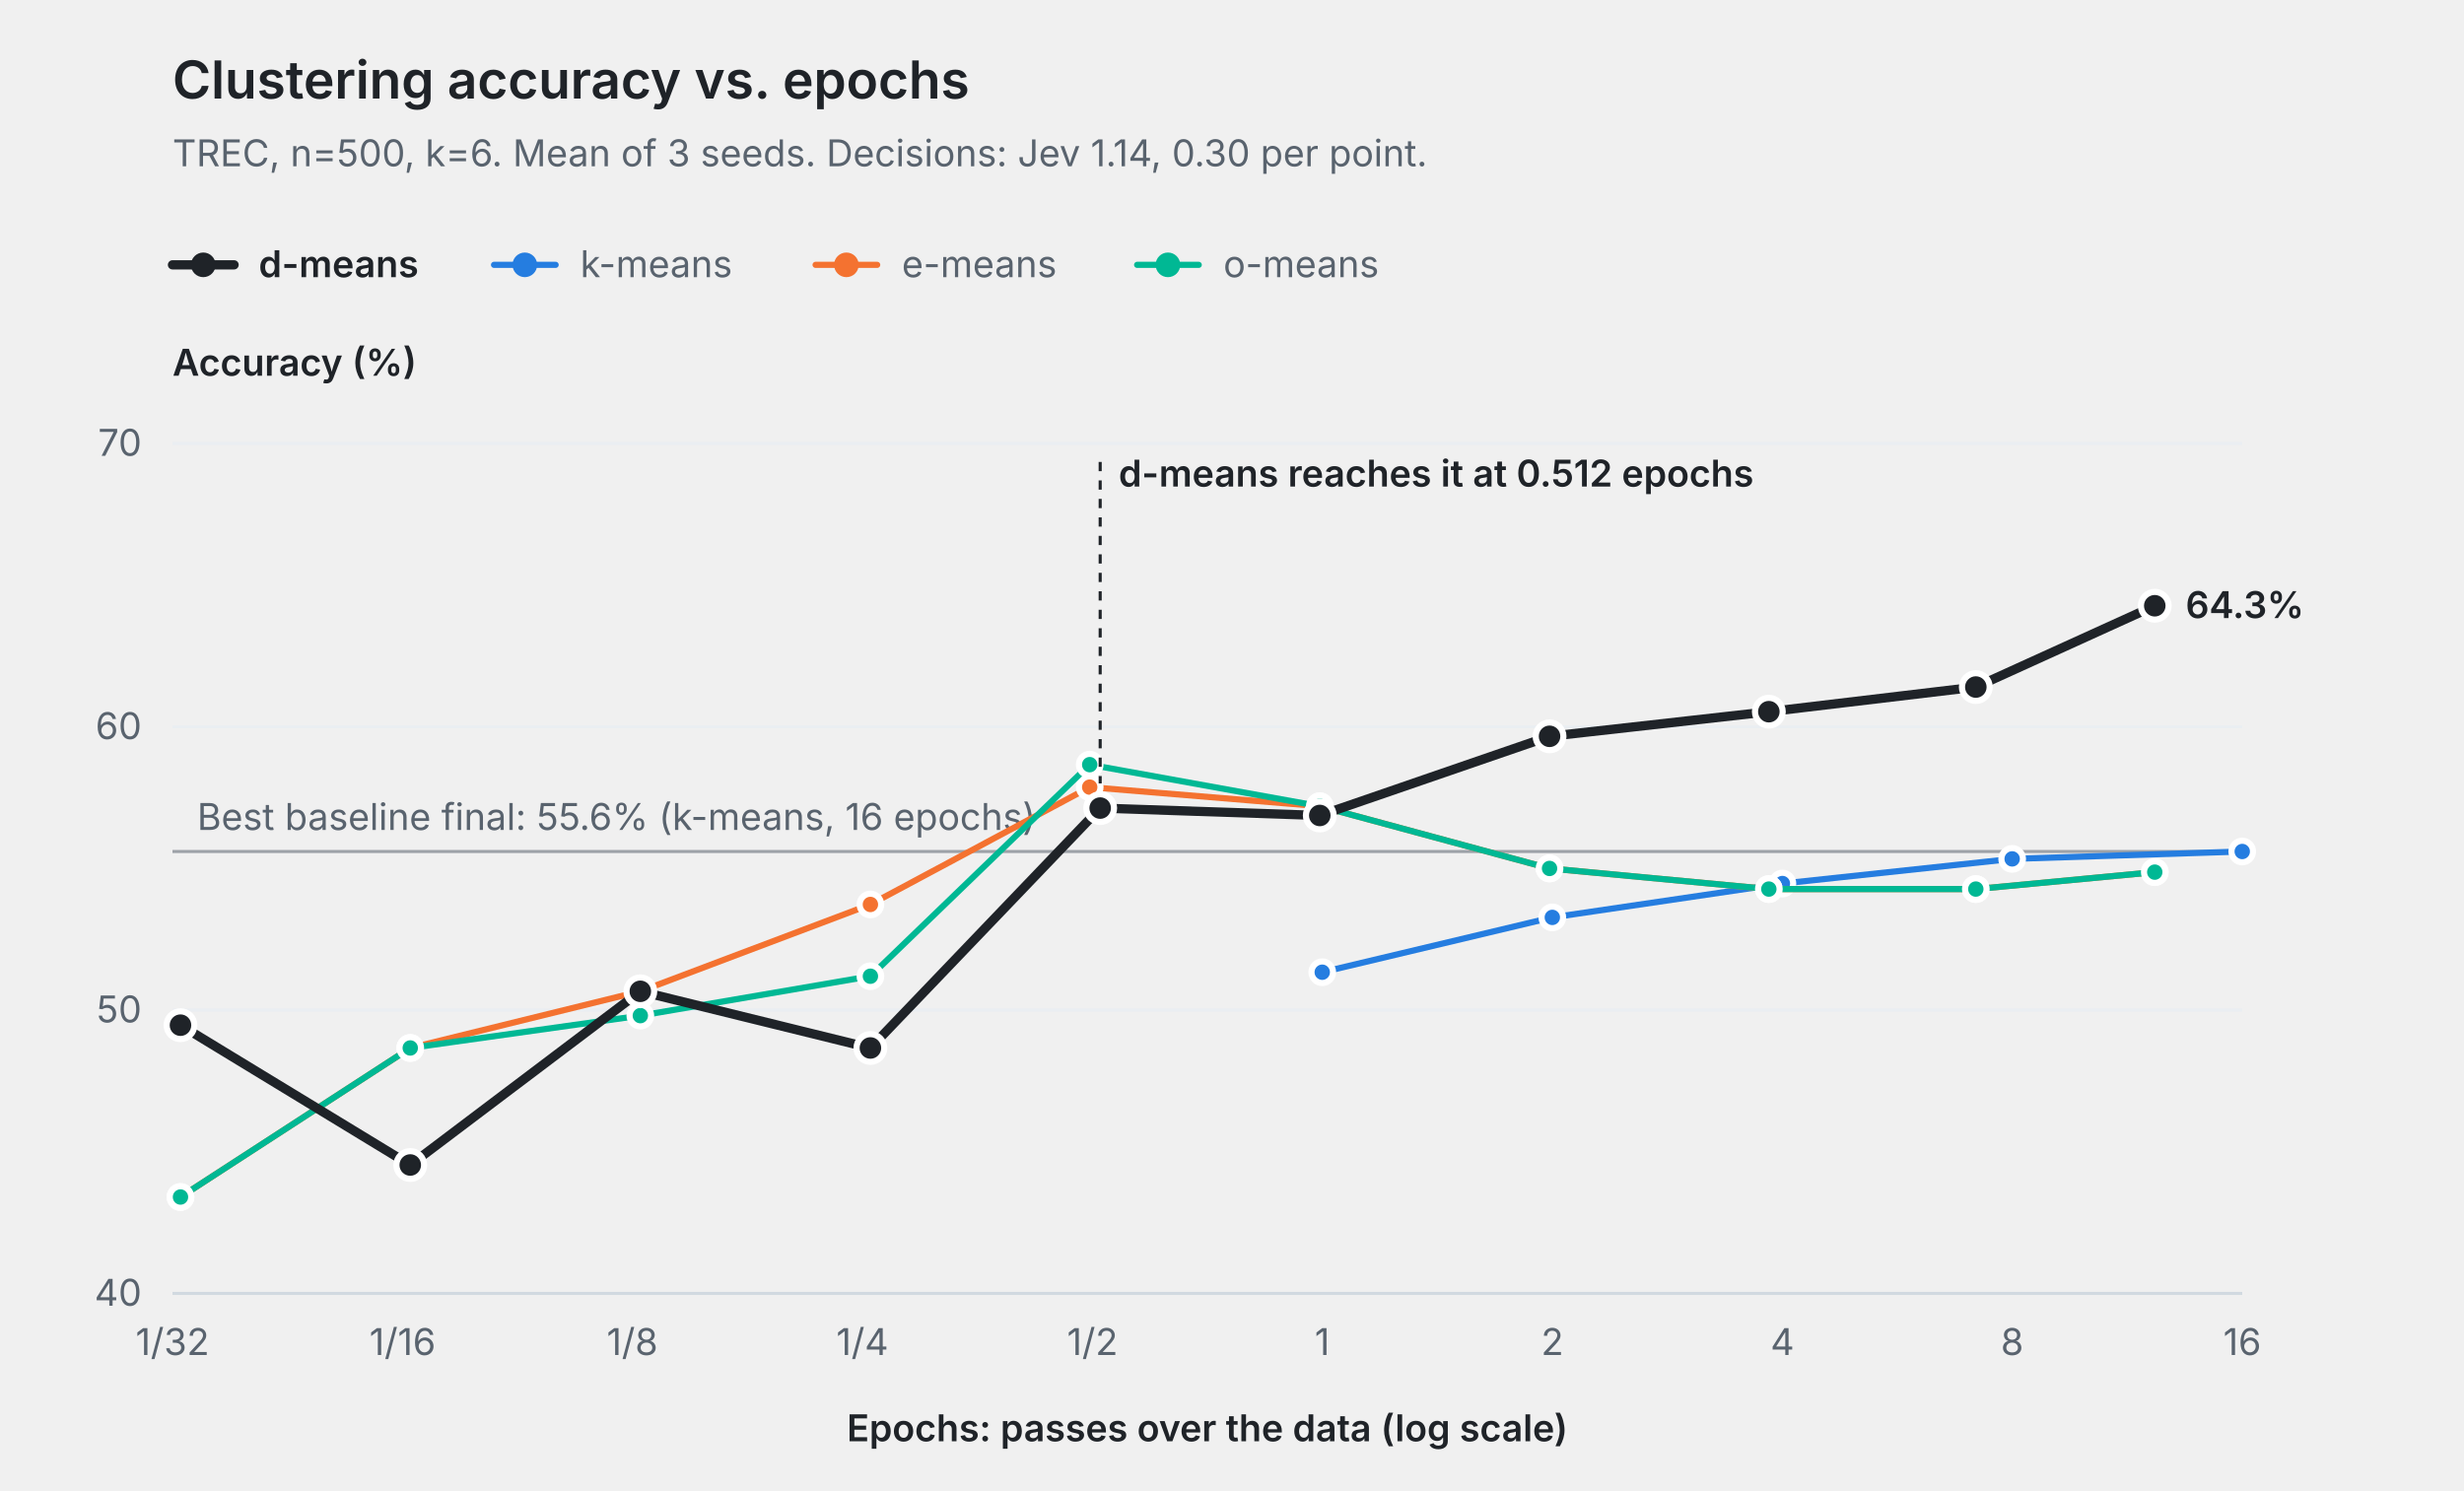
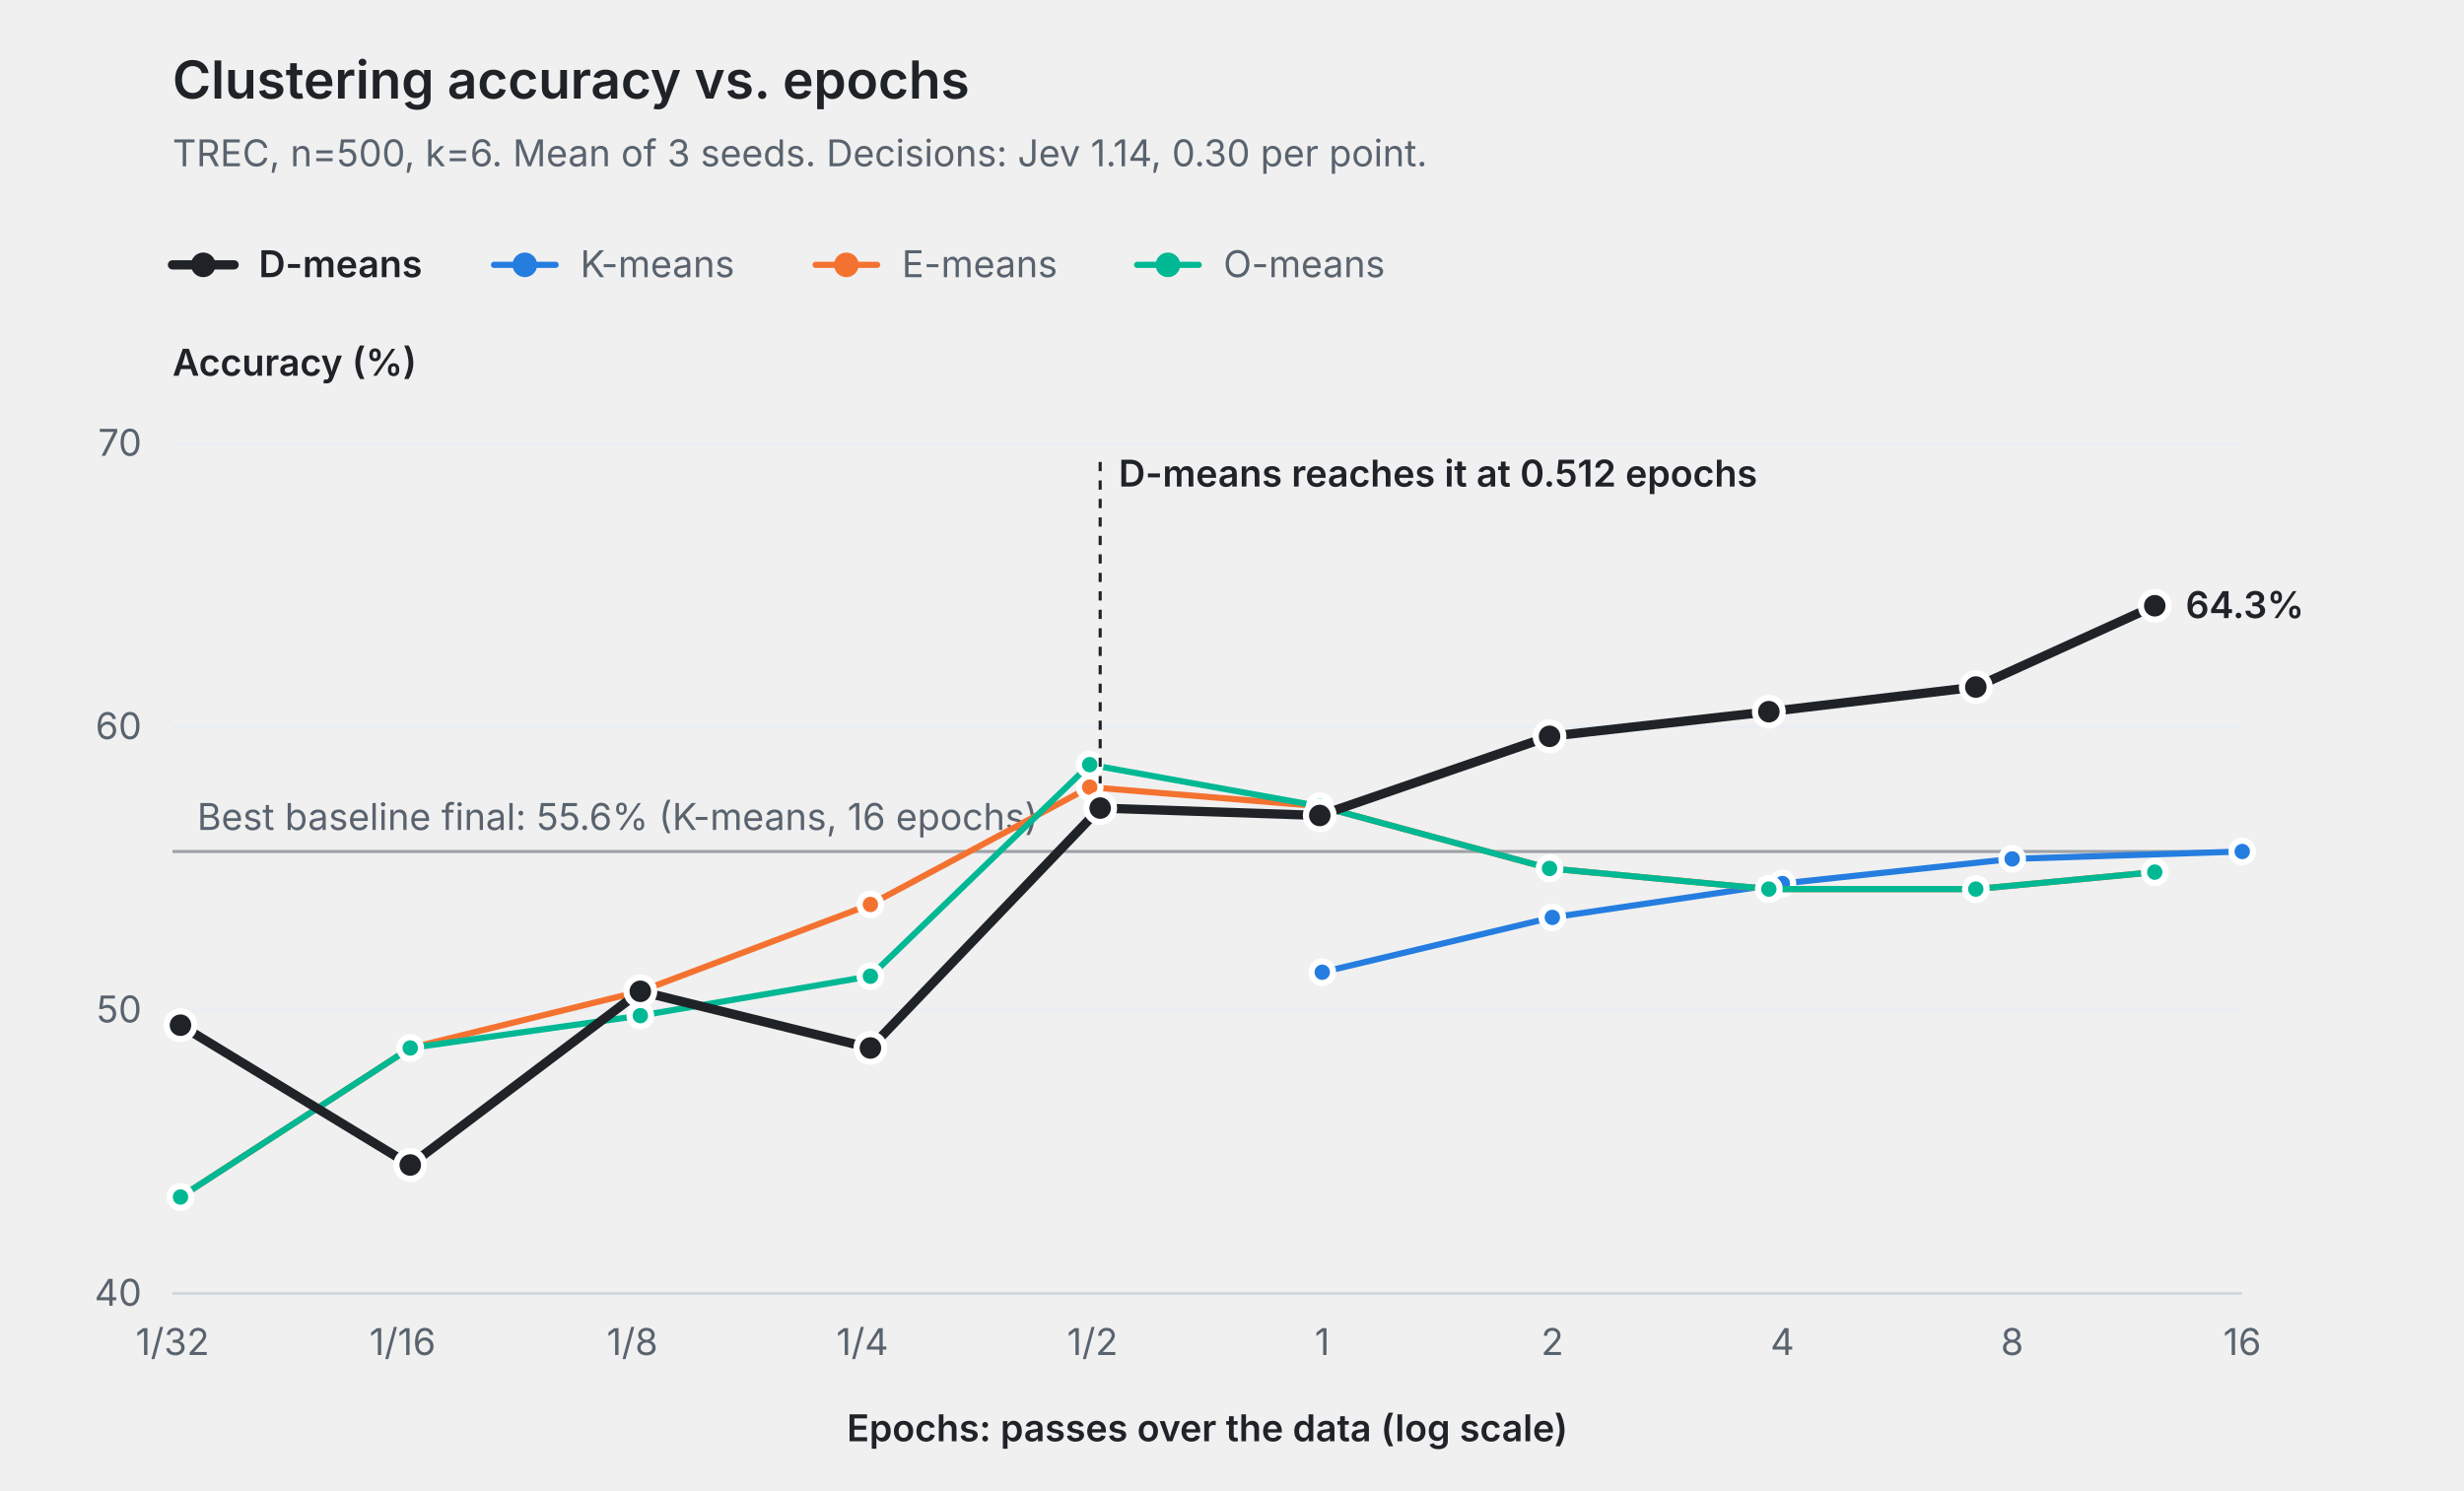
<svg xmlns="http://www.w3.org/2000/svg" viewBox="0 0 800 484" width="800" height="484" role="img" aria-labelledby="t d">
  <style>text{font-family:-apple-system,BlinkMacSystemFont,'Segoe UI',system-ui,sans-serif;fill:#59636e;font-size:12px}.h{fill:#1f2328;font-size:17px;font-weight:600}.n{font-variant-numeric:tabular-nums}.k{fill:#1f2328;font-weight:600}</style>
  <text class="h" x="56" y="32">Clustering accuracy vs. epochs</text>
  <text x="56" y="54">TREC, n=500, k=6. Mean of 3 seeds. Decisions: Jev 1.14, 0.30 per point.</text>
  <g data-legend="d-means">
    <line x1="56" y1="86" x2="76" y2="86" stroke="#1f2328" stroke-width="3" stroke-linecap="round" />
    <circle cx="66" cy="86" r="4" fill="#1f2328" />
-     <text x="84" y="90" class="k">d-means</text>
+     <text x="84" y="90" class="k">D-means</text>
  </g>
  <g data-legend="k-means">
    <line x1="160.4" y1="86" x2="180.4" y2="86" stroke="#257de0" stroke-width="2" stroke-linecap="round" />
    <circle cx="170.4" cy="86" r="4" fill="#257de0" />
-     <text x="188.4" y="90">k-means</text>
+     <text x="188.4" y="90">K-means</text>
  </g>
  <g data-legend="e-means">
    <line x1="264.8" y1="86" x2="284.8" y2="86" stroke="#f47230" stroke-width="2" stroke-linecap="round" />
    <circle cx="274.8" cy="86" r="4" fill="#f47230" />
-     <text x="292.8" y="90">e-means</text>
+     <text x="292.8" y="90">E-means</text>
  </g>
  <g data-legend="o-means">
    <line x1="369.2" y1="86" x2="389.2" y2="86" stroke="#00b894" stroke-width="2" stroke-linecap="round" />
    <circle cx="379.2" cy="86" r="4" fill="#00b894" />
-     <text x="397.2" y="90">o-means</text>
+     <text x="397.2" y="90">O-means</text>
  </g>
  <text x="56" y="122" class="k">Accuracy (%)</text>
  <line x1="56" y1="420.0" x2="728" y2="420.0" stroke="#d1d9e0" stroke-width="1" />
  <text x="46" y="424.0" text-anchor="end" class="n">40</text>
  <line x1="56" y1="328.0" x2="728" y2="328.0" stroke="#eaeef2" stroke-width="1" />
  <text x="46" y="332.0" text-anchor="end" class="n">50</text>
  <line x1="56" y1="236.0" x2="728" y2="236.0" stroke="#eaeef2" stroke-width="1" />
  <text x="46" y="240.0" text-anchor="end" class="n">60</text>
  <line x1="56" y1="144.0" x2="728" y2="144.0" stroke="#eaeef2" stroke-width="1" />
  <text x="46" y="148.0" text-anchor="end" class="n">70</text>
  <text x="56.0" y="440" text-anchor="middle" class="n">1/32</text>
  <text x="130.7" y="440" text-anchor="middle" class="n">1/16</text>
  <text x="205.3" y="440" text-anchor="middle" class="n">1/8</text>
  <text x="280.0" y="440" text-anchor="middle" class="n">1/4</text>
  <text x="354.7" y="440" text-anchor="middle" class="n">1/2</text>
  <text x="429.3" y="440" text-anchor="middle" class="n">1</text>
  <text x="504.0" y="440" text-anchor="middle" class="n">2</text>
  <text x="578.7" y="440" text-anchor="middle" class="n">4</text>
  <text x="653.3" y="440" text-anchor="middle" class="n">8</text>
  <text x="728.0" y="440" text-anchor="middle" class="n">16</text>
  <text x="392.0" y="468" text-anchor="middle" class="k">Epochs: passes over the data (log scale)</text>
  <line x1="56" y1="276.5" x2="728" y2="276.5" stroke="#59636e" stroke-width="1" stroke-opacity="0.55" />
-   <text x="64" y="269.5">Best baseline final: 55.6% (k-means, 16 epochs)</text>
+   <text x="64" y="269.5">Best baseline final: 55.6% (K-means, 16 epochs)</text>
  <g data-method="k-means">
    <path d="M429.3,315.7 L504.0,297.9 L578.7,286.9 L653.3,278.9 L728.0,276.5" fill="none" stroke="#257de0" stroke-width="2" stroke-linejoin="round" stroke-linecap="round" />
    <circle cx="429.3" cy="315.7" r="3.5" fill="#257de0" stroke="#ffffff" stroke-width="2" />
    <circle cx="504.0" cy="297.9" r="3.5" fill="#257de0" stroke="#ffffff" stroke-width="2" />
    <circle cx="578.7" cy="286.9" r="3.5" fill="#257de0" stroke="#ffffff" stroke-width="2" />
    <circle cx="653.3" cy="278.9" r="3.5" fill="#257de0" stroke="#ffffff" stroke-width="2" />
    <circle cx="728.0" cy="276.5" r="3.5" fill="#257de0" stroke="#ffffff" stroke-width="2" />
  </g>
  <g data-method="e-means">
    <path d="M58.6,388.7 L133.2,340.3 L207.9,321.9 L282.6,293.7 L353.8,255.6 L428.5,261.8 L503.1,282.0 L574.3,288.7 L641.5,288.7 L699.6,283.2" fill="none" stroke="#f47230" stroke-width="2" stroke-linejoin="round" stroke-linecap="round" />
    <circle cx="58.6" cy="388.7" r="3.5" fill="#f47230" stroke="#ffffff" stroke-width="2" />
    <circle cx="133.2" cy="340.3" r="3.5" fill="#f47230" stroke="#ffffff" stroke-width="2" />
    <circle cx="207.9" cy="321.9" r="3.5" fill="#f47230" stroke="#ffffff" stroke-width="2" />
    <circle cx="282.6" cy="293.7" r="3.5" fill="#f47230" stroke="#ffffff" stroke-width="2" />
    <circle cx="353.8" cy="255.6" r="3.5" fill="#f47230" stroke="#ffffff" stroke-width="2" />
    <circle cx="428.5" cy="261.8" r="3.5" fill="#f47230" stroke="#ffffff" stroke-width="2" />
    <circle cx="503.1" cy="282.0" r="3.5" fill="#f47230" stroke="#ffffff" stroke-width="2" />
    <circle cx="574.3" cy="288.7" r="3.5" fill="#f47230" stroke="#ffffff" stroke-width="2" />
    <circle cx="641.5" cy="288.7" r="3.5" fill="#f47230" stroke="#ffffff" stroke-width="2" />
    <circle cx="699.6" cy="283.2" r="3.5" fill="#f47230" stroke="#ffffff" stroke-width="2" />
  </g>
  <g data-method="o-means">
    <path d="M58.6,388.7 L133.2,340.3 L207.9,329.8 L282.6,317.0 L353.8,248.3 L428.5,261.8 L503.1,282.0 L574.3,288.7 L641.5,288.7 L699.6,283.2" fill="none" stroke="#00b894" stroke-width="2" stroke-linejoin="round" stroke-linecap="round" />
    <circle cx="58.6" cy="388.7" r="3.5" fill="#00b894" stroke="#ffffff" stroke-width="2" />
    <circle cx="133.2" cy="340.3" r="3.5" fill="#00b894" stroke="#ffffff" stroke-width="2" />
    <circle cx="207.9" cy="329.8" r="3.5" fill="#00b894" stroke="#ffffff" stroke-width="2" />
    <circle cx="282.6" cy="317.0" r="3.5" fill="#00b894" stroke="#ffffff" stroke-width="2" />
    <circle cx="353.8" cy="248.3" r="3.5" fill="#00b894" stroke="#ffffff" stroke-width="2" />
    <circle cx="428.5" cy="261.8" r="3.5" fill="#00b894" stroke="#ffffff" stroke-width="2" />
    <circle cx="503.1" cy="282.0" r="3.5" fill="#00b894" stroke="#ffffff" stroke-width="2" />
    <circle cx="574.3" cy="288.7" r="3.5" fill="#00b894" stroke="#ffffff" stroke-width="2" />
    <circle cx="641.5" cy="288.7" r="3.5" fill="#00b894" stroke="#ffffff" stroke-width="2" />
    <circle cx="699.6" cy="283.2" r="3.5" fill="#00b894" stroke="#ffffff" stroke-width="2" />
  </g>
  <g data-method="d-means">
    <path d="M58.6,332.9 L133.2,378.3 L207.9,321.9 L282.6,340.3 L357.2,262.4 L428.5,264.8 L503.1,239.1 L574.3,231.1 L641.5,223.1 L699.6,196.7" fill="none" stroke="#1f2328" stroke-width="3" stroke-linejoin="round" stroke-linecap="round" />
    <circle cx="58.6" cy="332.9" r="4.5" fill="#1f2328" stroke="#ffffff" stroke-width="2" />
    <circle cx="133.2" cy="378.3" r="4.5" fill="#1f2328" stroke="#ffffff" stroke-width="2" />
    <circle cx="207.9" cy="321.9" r="4.5" fill="#1f2328" stroke="#ffffff" stroke-width="2" />
    <circle cx="282.6" cy="340.3" r="4.5" fill="#1f2328" stroke="#ffffff" stroke-width="2" />
    <circle cx="357.2" cy="262.4" r="4.5" fill="#1f2328" stroke="#ffffff" stroke-width="2" />
    <circle cx="428.5" cy="264.8" r="4.5" fill="#1f2328" stroke="#ffffff" stroke-width="2" />
    <circle cx="503.1" cy="239.1" r="4.5" fill="#1f2328" stroke="#ffffff" stroke-width="2" />
    <circle cx="574.3" cy="231.1" r="4.5" fill="#1f2328" stroke="#ffffff" stroke-width="2" />
    <circle cx="641.5" cy="223.1" r="4.5" fill="#1f2328" stroke="#ffffff" stroke-width="2" />
    <circle cx="699.6" cy="196.7" r="4.5" fill="#1f2328" stroke="#ffffff" stroke-width="2" />
  </g>
  <line x1="357.2" y1="150" x2="357.2" y2="254.4" stroke="#1f2328" stroke-width="1" stroke-dasharray="3 3" />
-   <text x="363.2" y="158" class="k">d-means reaches it at 0.512 epochs</text>
+   <text x="363.2" y="158" class="k">D-means reaches it at 0.512 epochs</text>
  <text x="709.6" y="200.7" class="k n">64.3%</text>
</svg>
